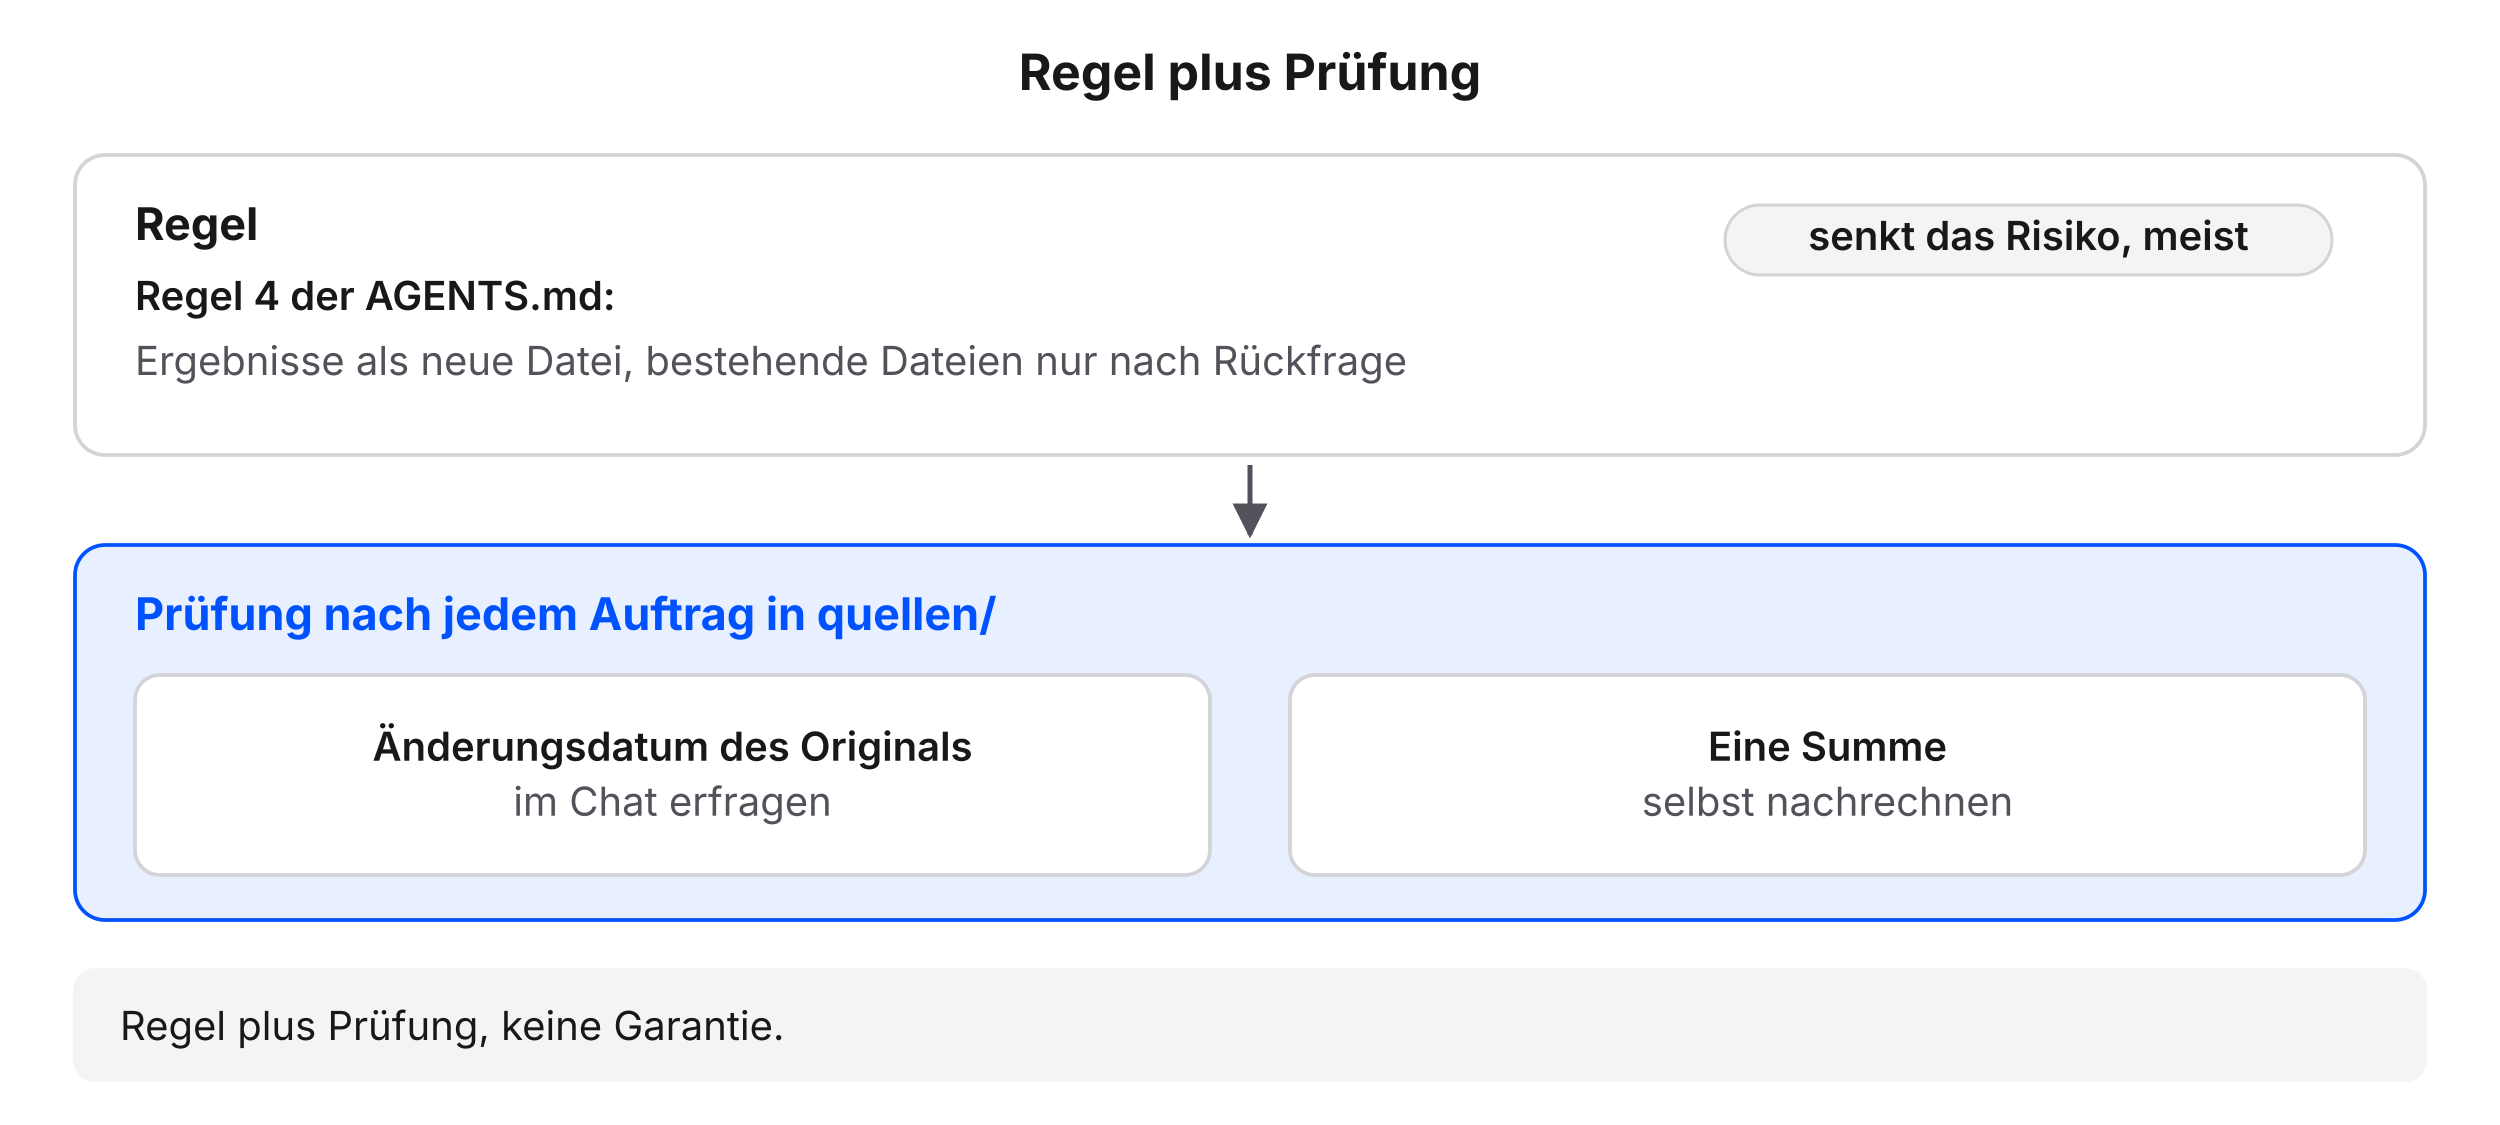
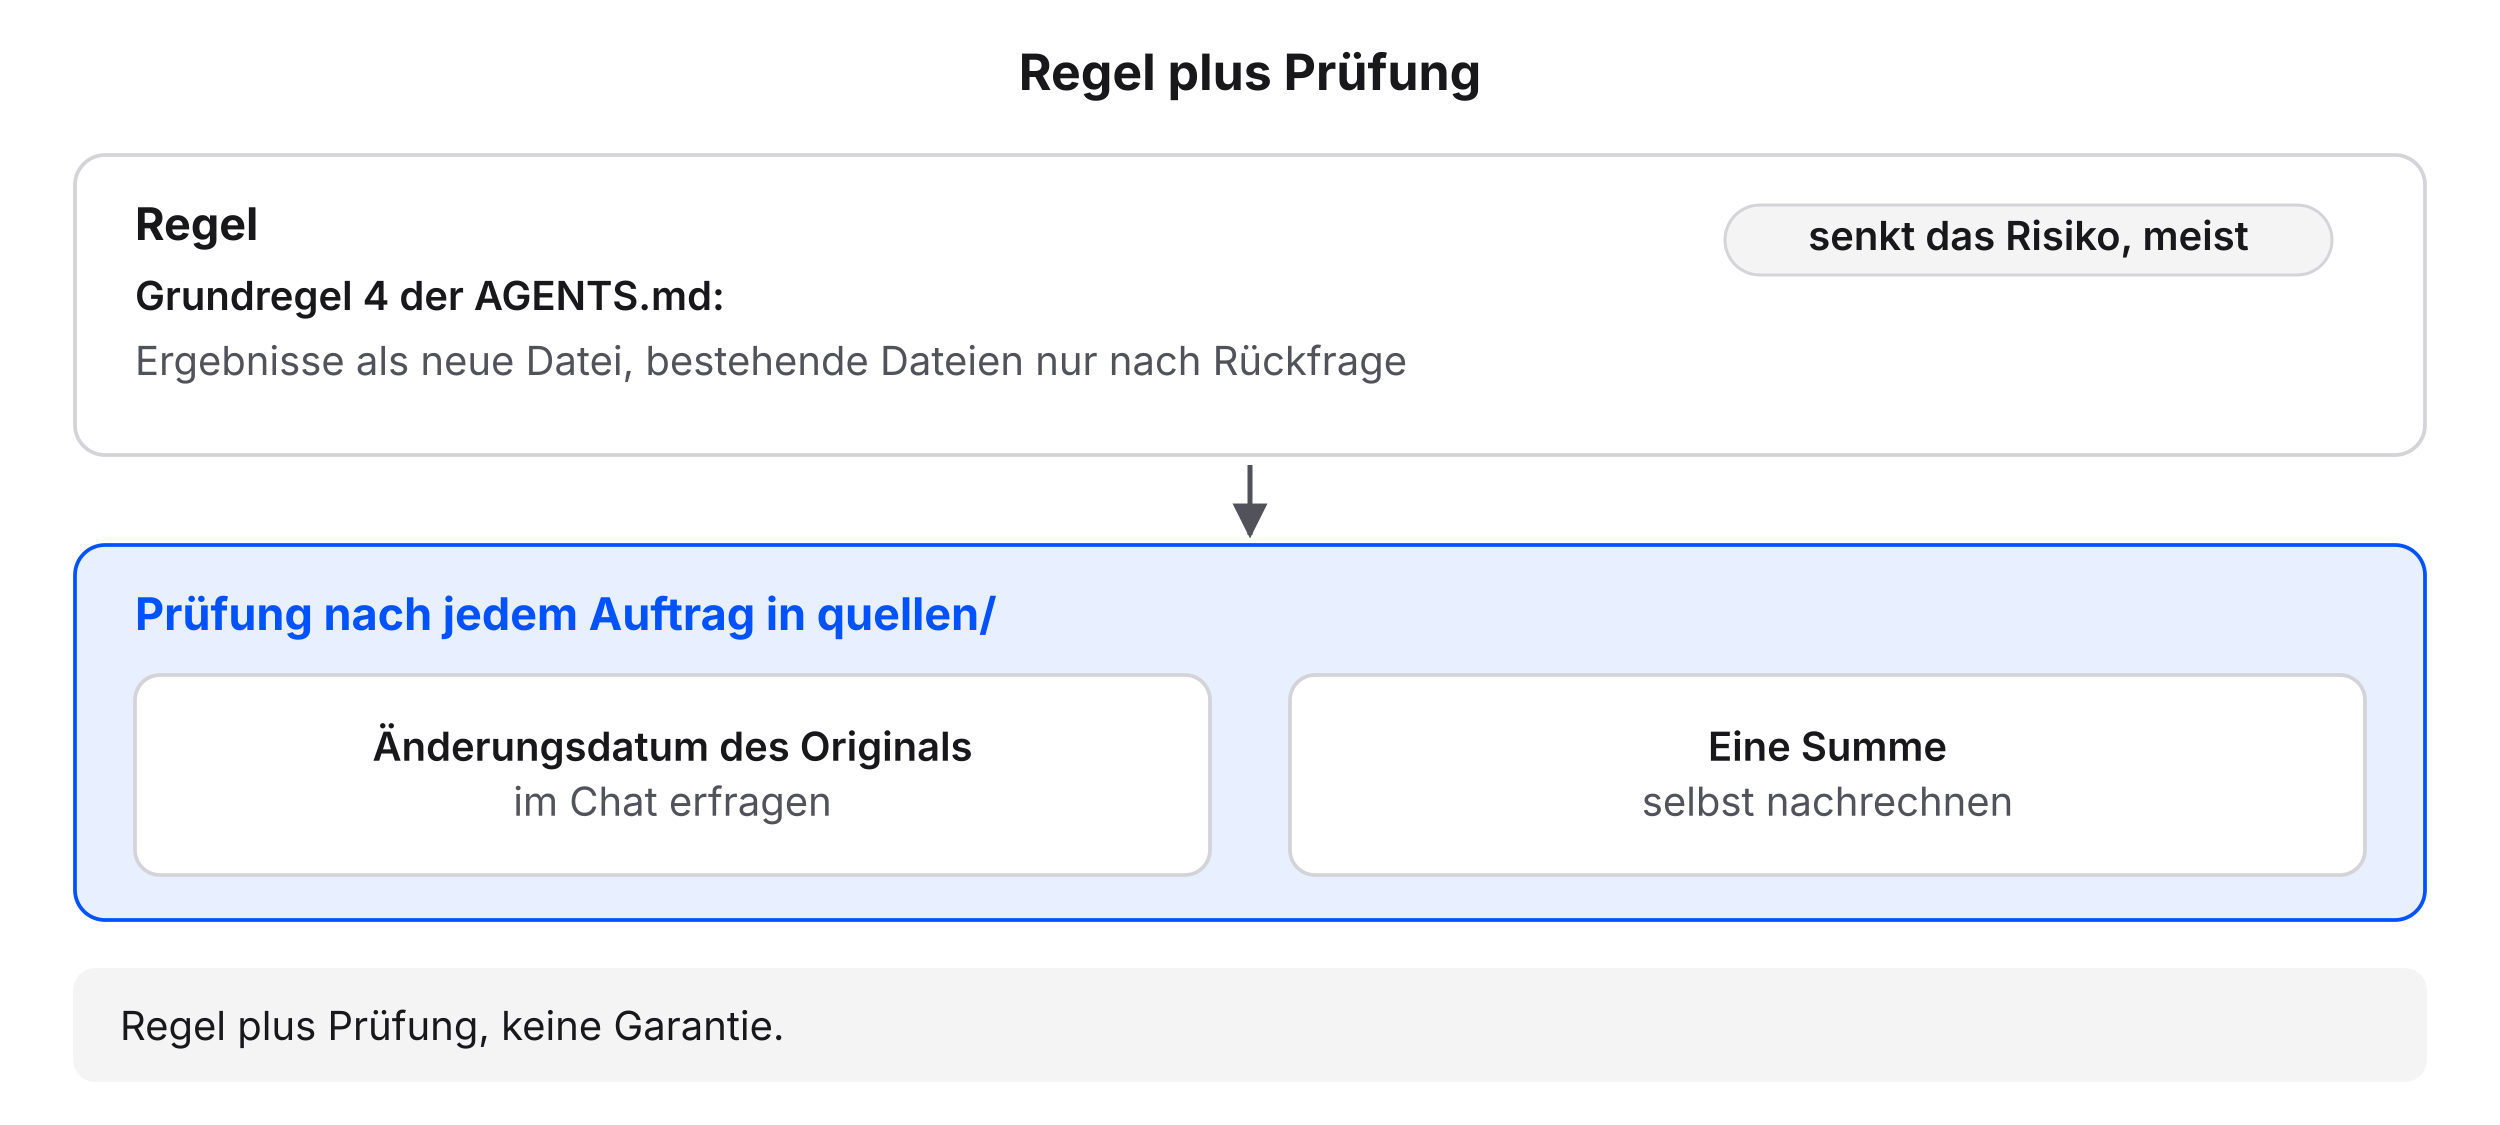
<svg xmlns="http://www.w3.org/2000/svg" viewBox="0 0 1000 450" width="1000" height="450">
  <defs>
    <marker id="a" viewBox="0 0 10 10" refX="9" refY="5" markerWidth="7" markerHeight="7" orient="auto">
      <path d="M0,0 L10,5 L0,10 z" fill="#52525b" />
    </marker>
    <marker id="ab" viewBox="0 0 10 10" refX="9" refY="5" markerWidth="7" markerHeight="7" orient="auto">
      <path d="M0,0 L10,5 L0,10 z" fill="#0052ff" />
    </marker>
  </defs>
  <rect width="1000" height="450" fill="#ffffff" />
  <text x="500" y="36" font-family="Inter, Helvetica, Arial, sans-serif" font-size="20" font-weight="700" fill="#18181b" text-anchor="middle">Regel plus Prüfung</text>
  <rect x="30" y="62" width="940" height="120" rx="12" fill="#ffffff" stroke="#d4d4d8" stroke-width="1.5" />
  <text x="54" y="96" font-family="Inter, Helvetica, Arial, sans-serif" font-size="18" font-weight="700" fill="#18181b" text-anchor="start">Regel</text>
-   <text x="54" y="124" font-family="Inter, Helvetica, Arial, sans-serif" font-size="16" font-weight="600" fill="#18181b" text-anchor="start">Regel 4 der AGENTS.md:</text>
+   <text x="54" y="124" font-family="Inter, Helvetica, Arial, sans-serif" font-size="16" font-weight="600" fill="#18181b" text-anchor="start">Grundregel 4 der AGENTS.md:</text>
  <text x="54" y="150" font-family="Inter, Helvetica, Arial, sans-serif" font-size="16" font-weight="400" fill="#52525b" text-anchor="start">Ergebnisse als neue Datei, bestehende Dateien nur nach Rückfrage</text>
  <rect x="690" y="82" width="242.8" height="28" rx="14.0" fill="#f4f4f5" stroke="#d4d4d8" stroke-width="1.2" />
  <text x="811.4" y="100" font-family="Inter, Helvetica, Arial, sans-serif" font-size="16" font-weight="600" fill="#18181b" text-anchor="middle">senkt das Risiko, meist</text>
  <line x1="500" y1="186" x2="500" y2="214" stroke="#52525b" stroke-width="2" marker-end="url(#a)" />
  <rect x="30" y="218" width="940" height="150" rx="12" fill="#e8efff" stroke="#0052ff" stroke-width="1.5" />
  <text x="54" y="252" font-family="Inter, Helvetica, Arial, sans-serif" font-size="18" font-weight="700" fill="#0052ff" text-anchor="start">Prüfung nach jedem Auftrag in quellen/</text>
  <rect x="54" y="270" width="430" height="80" rx="10" fill="#ffffff" stroke="#d4d4d8" stroke-width="1.5" />
  <text x="269.0" y="304.3" font-family="Inter, Helvetica, Arial, sans-serif" font-size="16" font-weight="600" fill="#18181b" text-anchor="middle">Änderungsdatum des Originals</text>
  <text x="269.0" y="326.3" font-family="Inter, Helvetica, Arial, sans-serif" font-size="16" font-weight="400" fill="#52525b" text-anchor="middle">im Chat erfragen</text>
  <rect x="516" y="270" width="430" height="80" rx="10" fill="#ffffff" stroke="#d4d4d8" stroke-width="1.5" />
  <text x="731.0" y="304.3" font-family="Inter, Helvetica, Arial, sans-serif" font-size="16" font-weight="600" fill="#18181b" text-anchor="middle">Eine Summe</text>
  <text x="731.0" y="326.3" font-family="Inter, Helvetica, Arial, sans-serif" font-size="16" font-weight="400" fill="#52525b" text-anchor="middle">selbst nachrechnen</text>
  <rect x="30" y="388" width="940" height="44" rx="8" fill="#f4f4f5" stroke="#f4f4f5" stroke-width="1.5" />
  <text x="48" y="416" font-family="Inter, Helvetica, Arial, sans-serif" font-size="16" font-weight="400" fill="#18181b" text-anchor="start">Regel plus Prüfung, keine Garantie.</text>
</svg>
